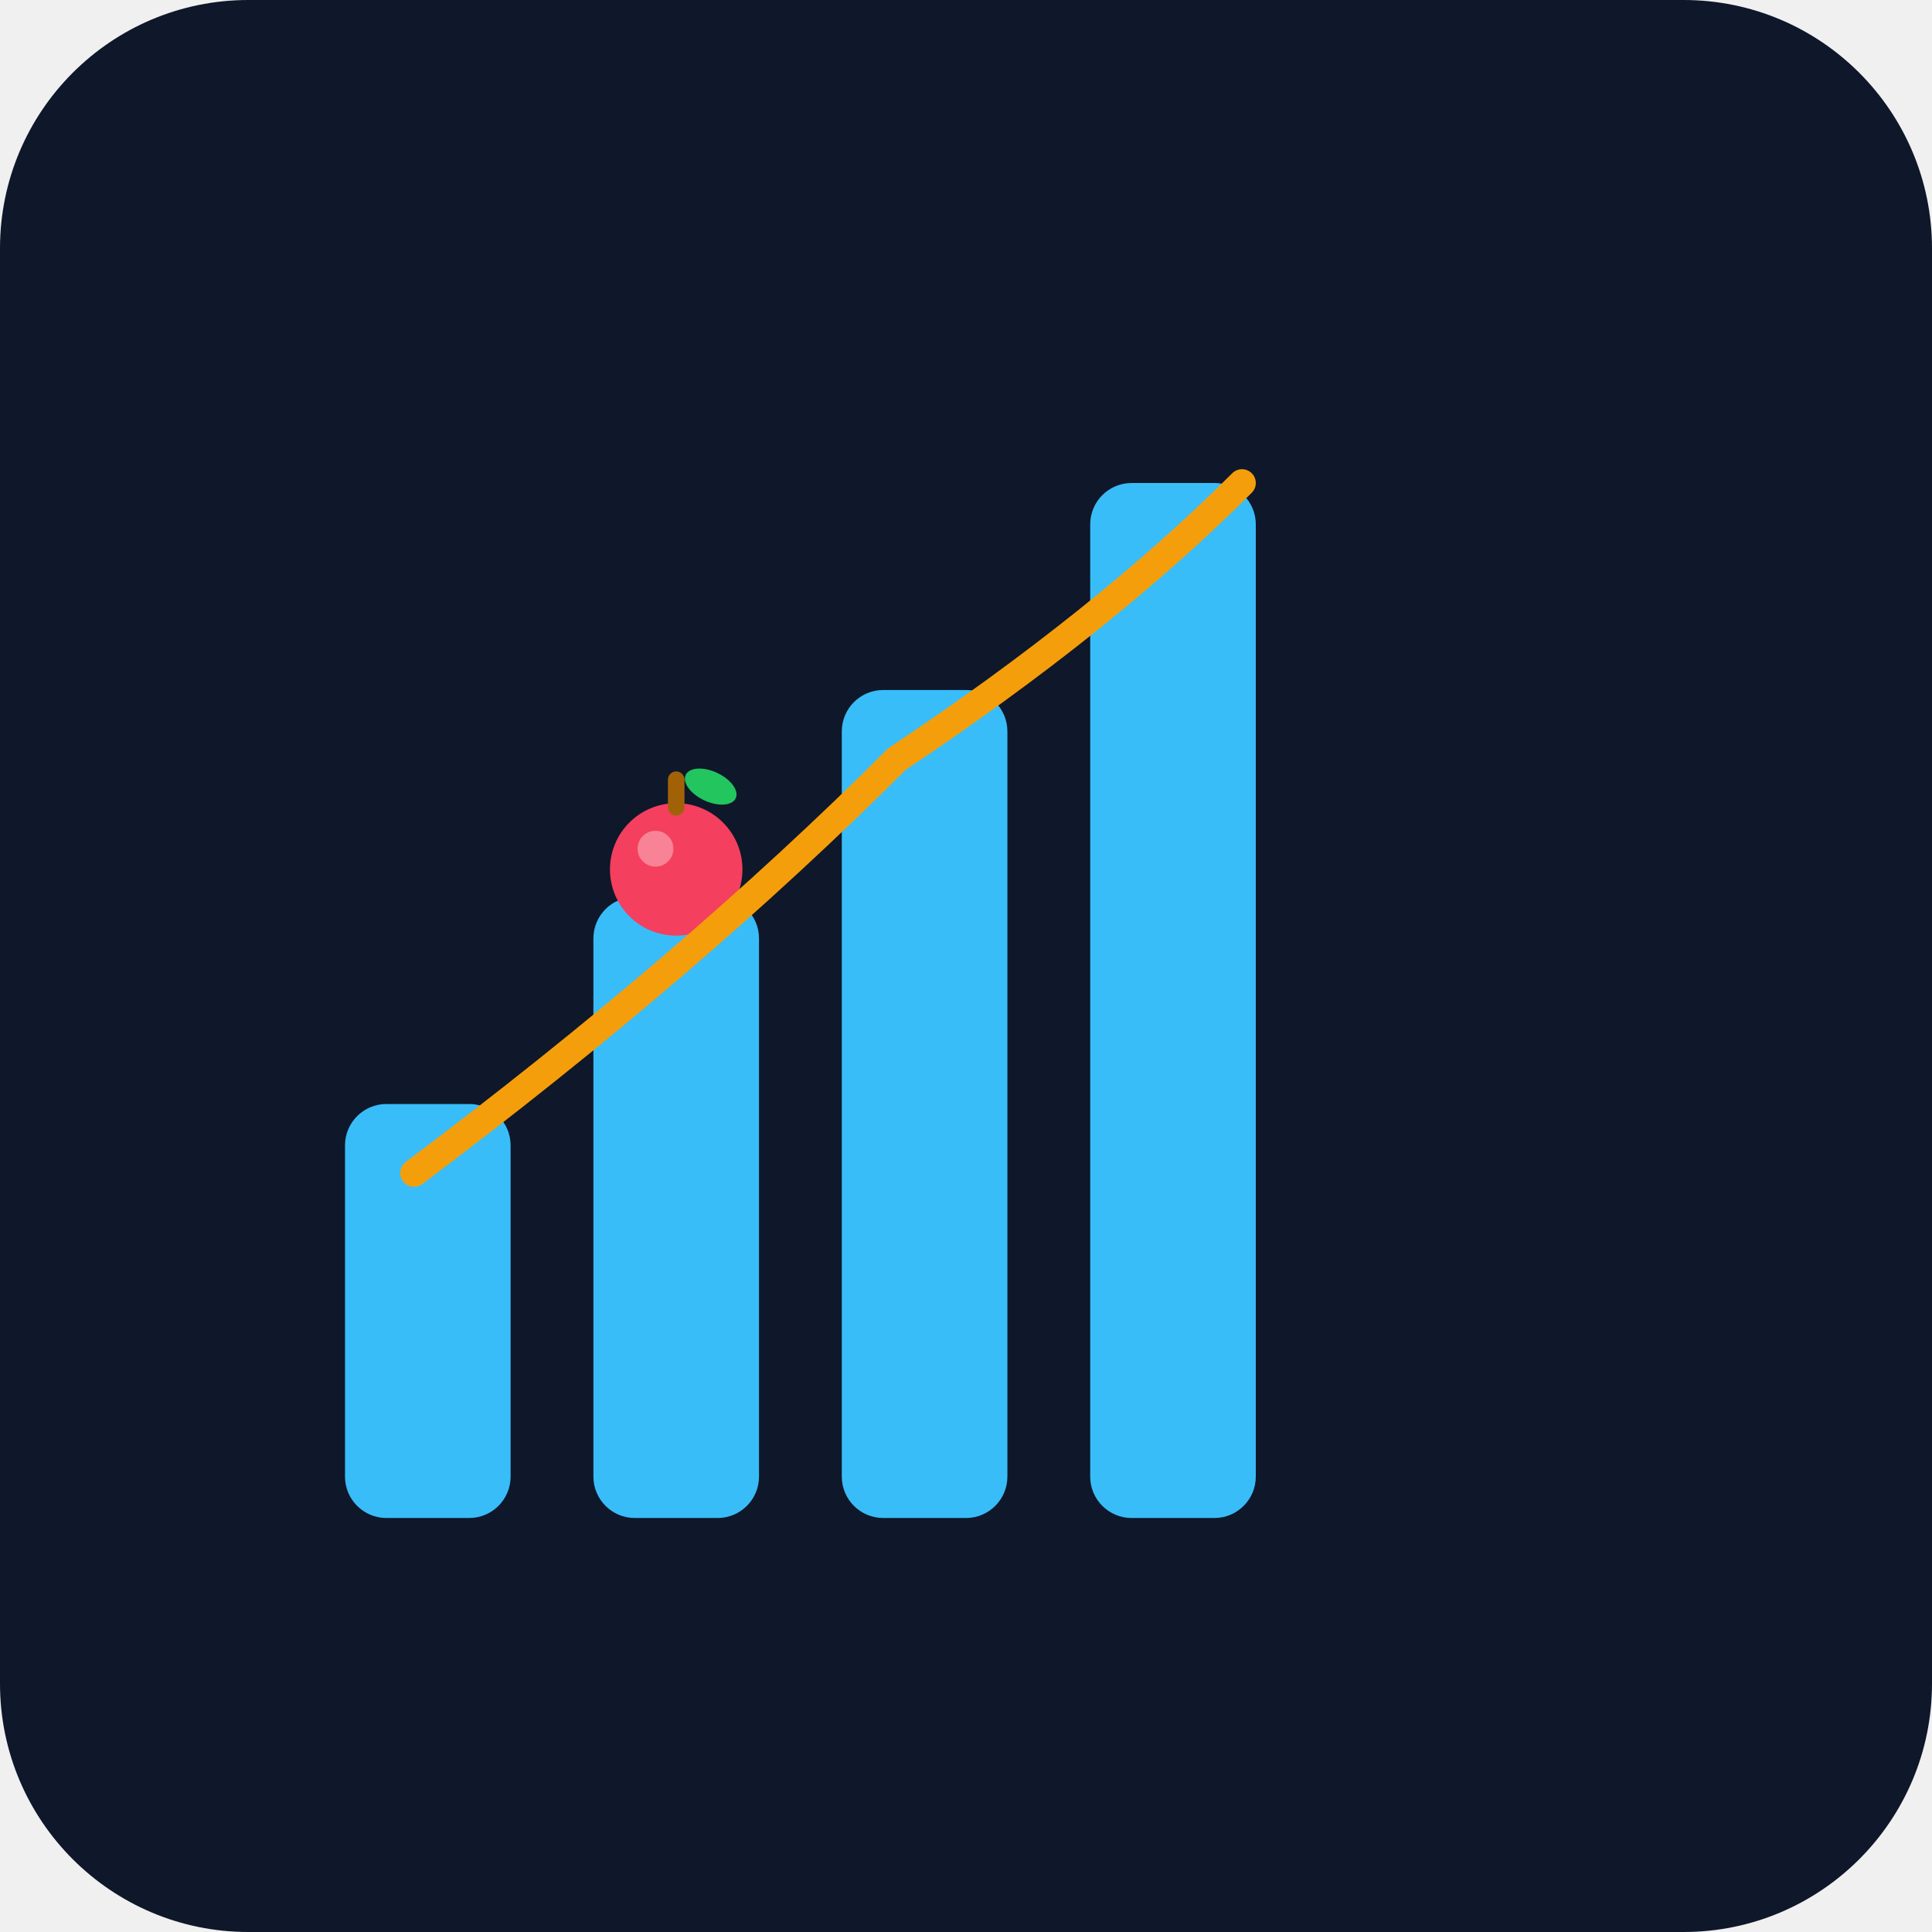
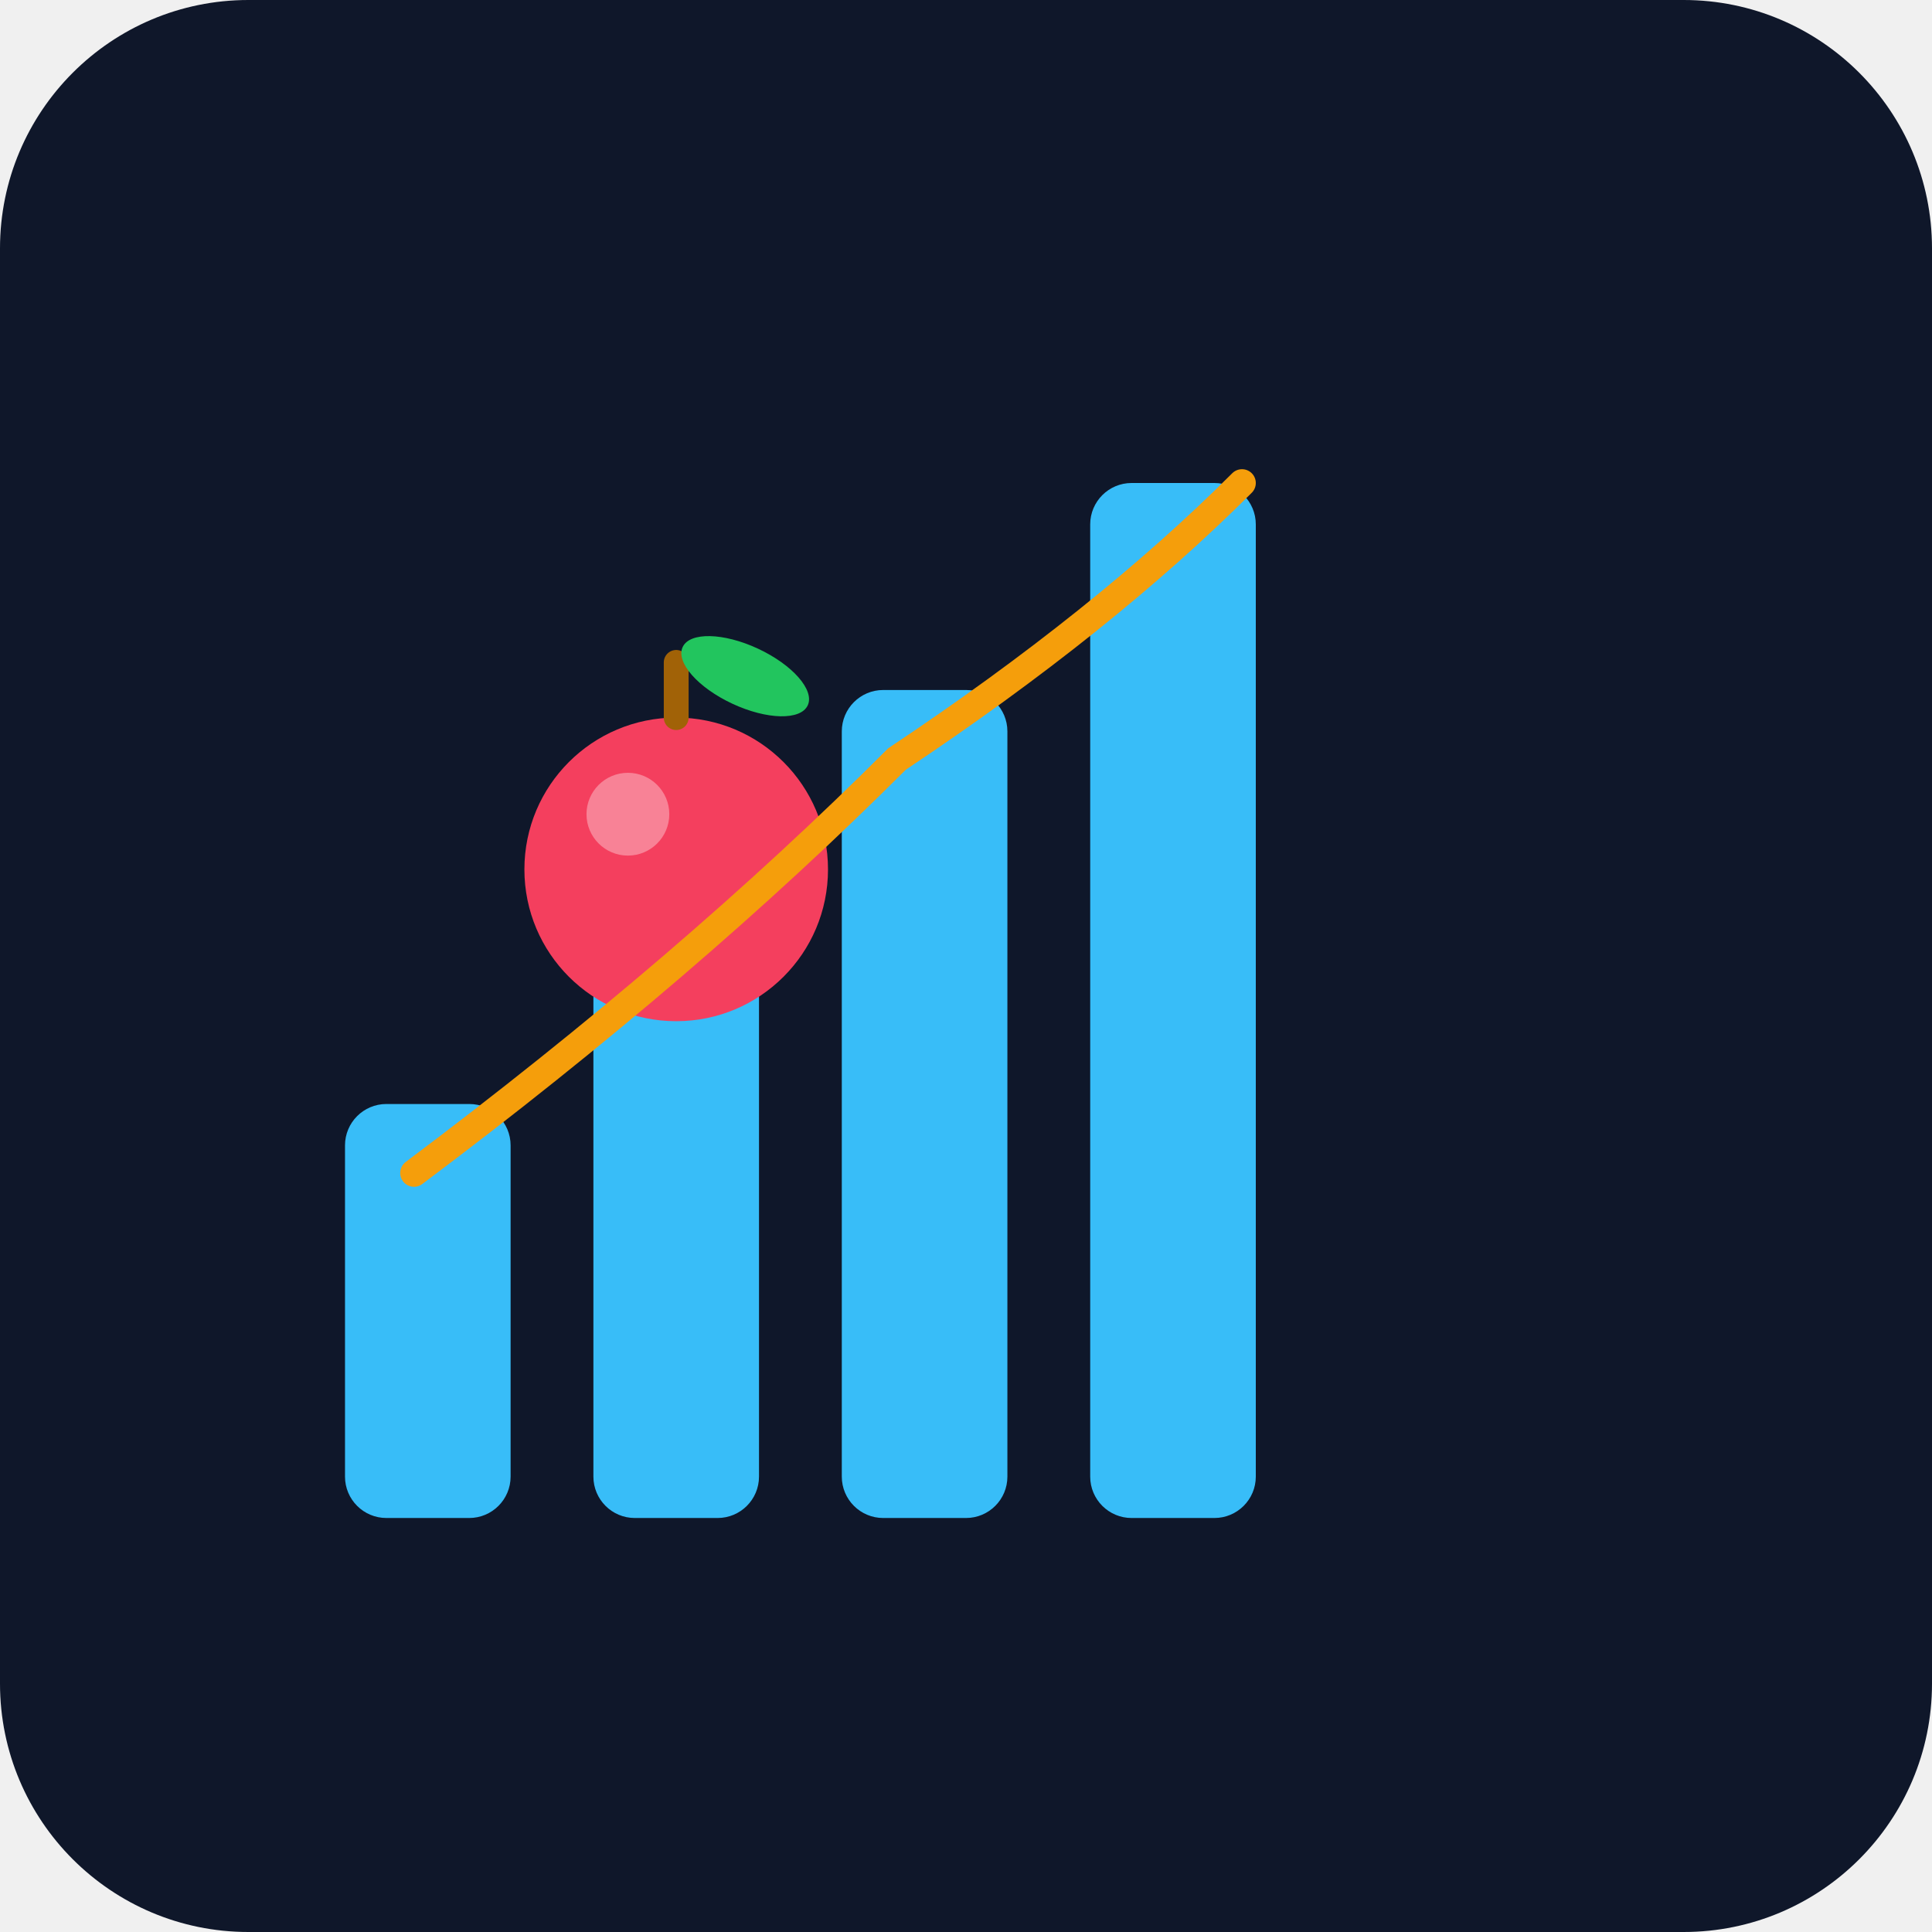
<svg xmlns="http://www.w3.org/2000/svg" viewBox="0 0 140 140" width="200" height="200">
  <rect width="140" height="140" rx="18" fill="#0f172a" />
  <rect x="25" y="80" width="12" height="30" rx="3" fill="#38bdf8" />
  <rect x="43" y="65" width="12" height="45" rx="3" fill="#38bdf8" />
  <rect x="61" y="50" width="12" height="60" rx="3" fill="#38bdf8" />
  <rect x="79" y="35" width="12" height="75" rx="3" fill="#38bdf8" />
  <g>
-     <circle cx="49" cy="63" r="4.8" fill="#f43f5e" />
-     <circle cx="47.5" cy="61.5" r="1.3" fill="#ffffff" opacity="0.35" />
-     <line x1="49" y1="58.5" x2="49" y2="56.5" stroke="#a16207" stroke-width="1.2" stroke-linecap="round" />
-     <ellipse cx="51.5" cy="57" rx="2" ry="1.1" fill="#22c55e" transform="rotate(25 51.5 57)" />
+     <circle cx="49" cy="63" r="11" fill="#f43f5e" />
+     <circle cx="45.5" cy="59" r="3" fill="#ffffff" opacity="0.35" />
+     <line x1="49" y1="52" x2="49" y2="48" stroke="#a16207" stroke-width="1.8" stroke-linecap="round" />
+     <ellipse cx="54" cy="49" rx="5" ry="2.2" fill="#22c55e" transform="rotate(25 54 49)" />
  </g>
  <path d="M30 85 Q50 70 65 55 Q80 45 90 35" fill="none" stroke="#f59e0b" stroke-width="2" stroke-linecap="round" />
</svg>
